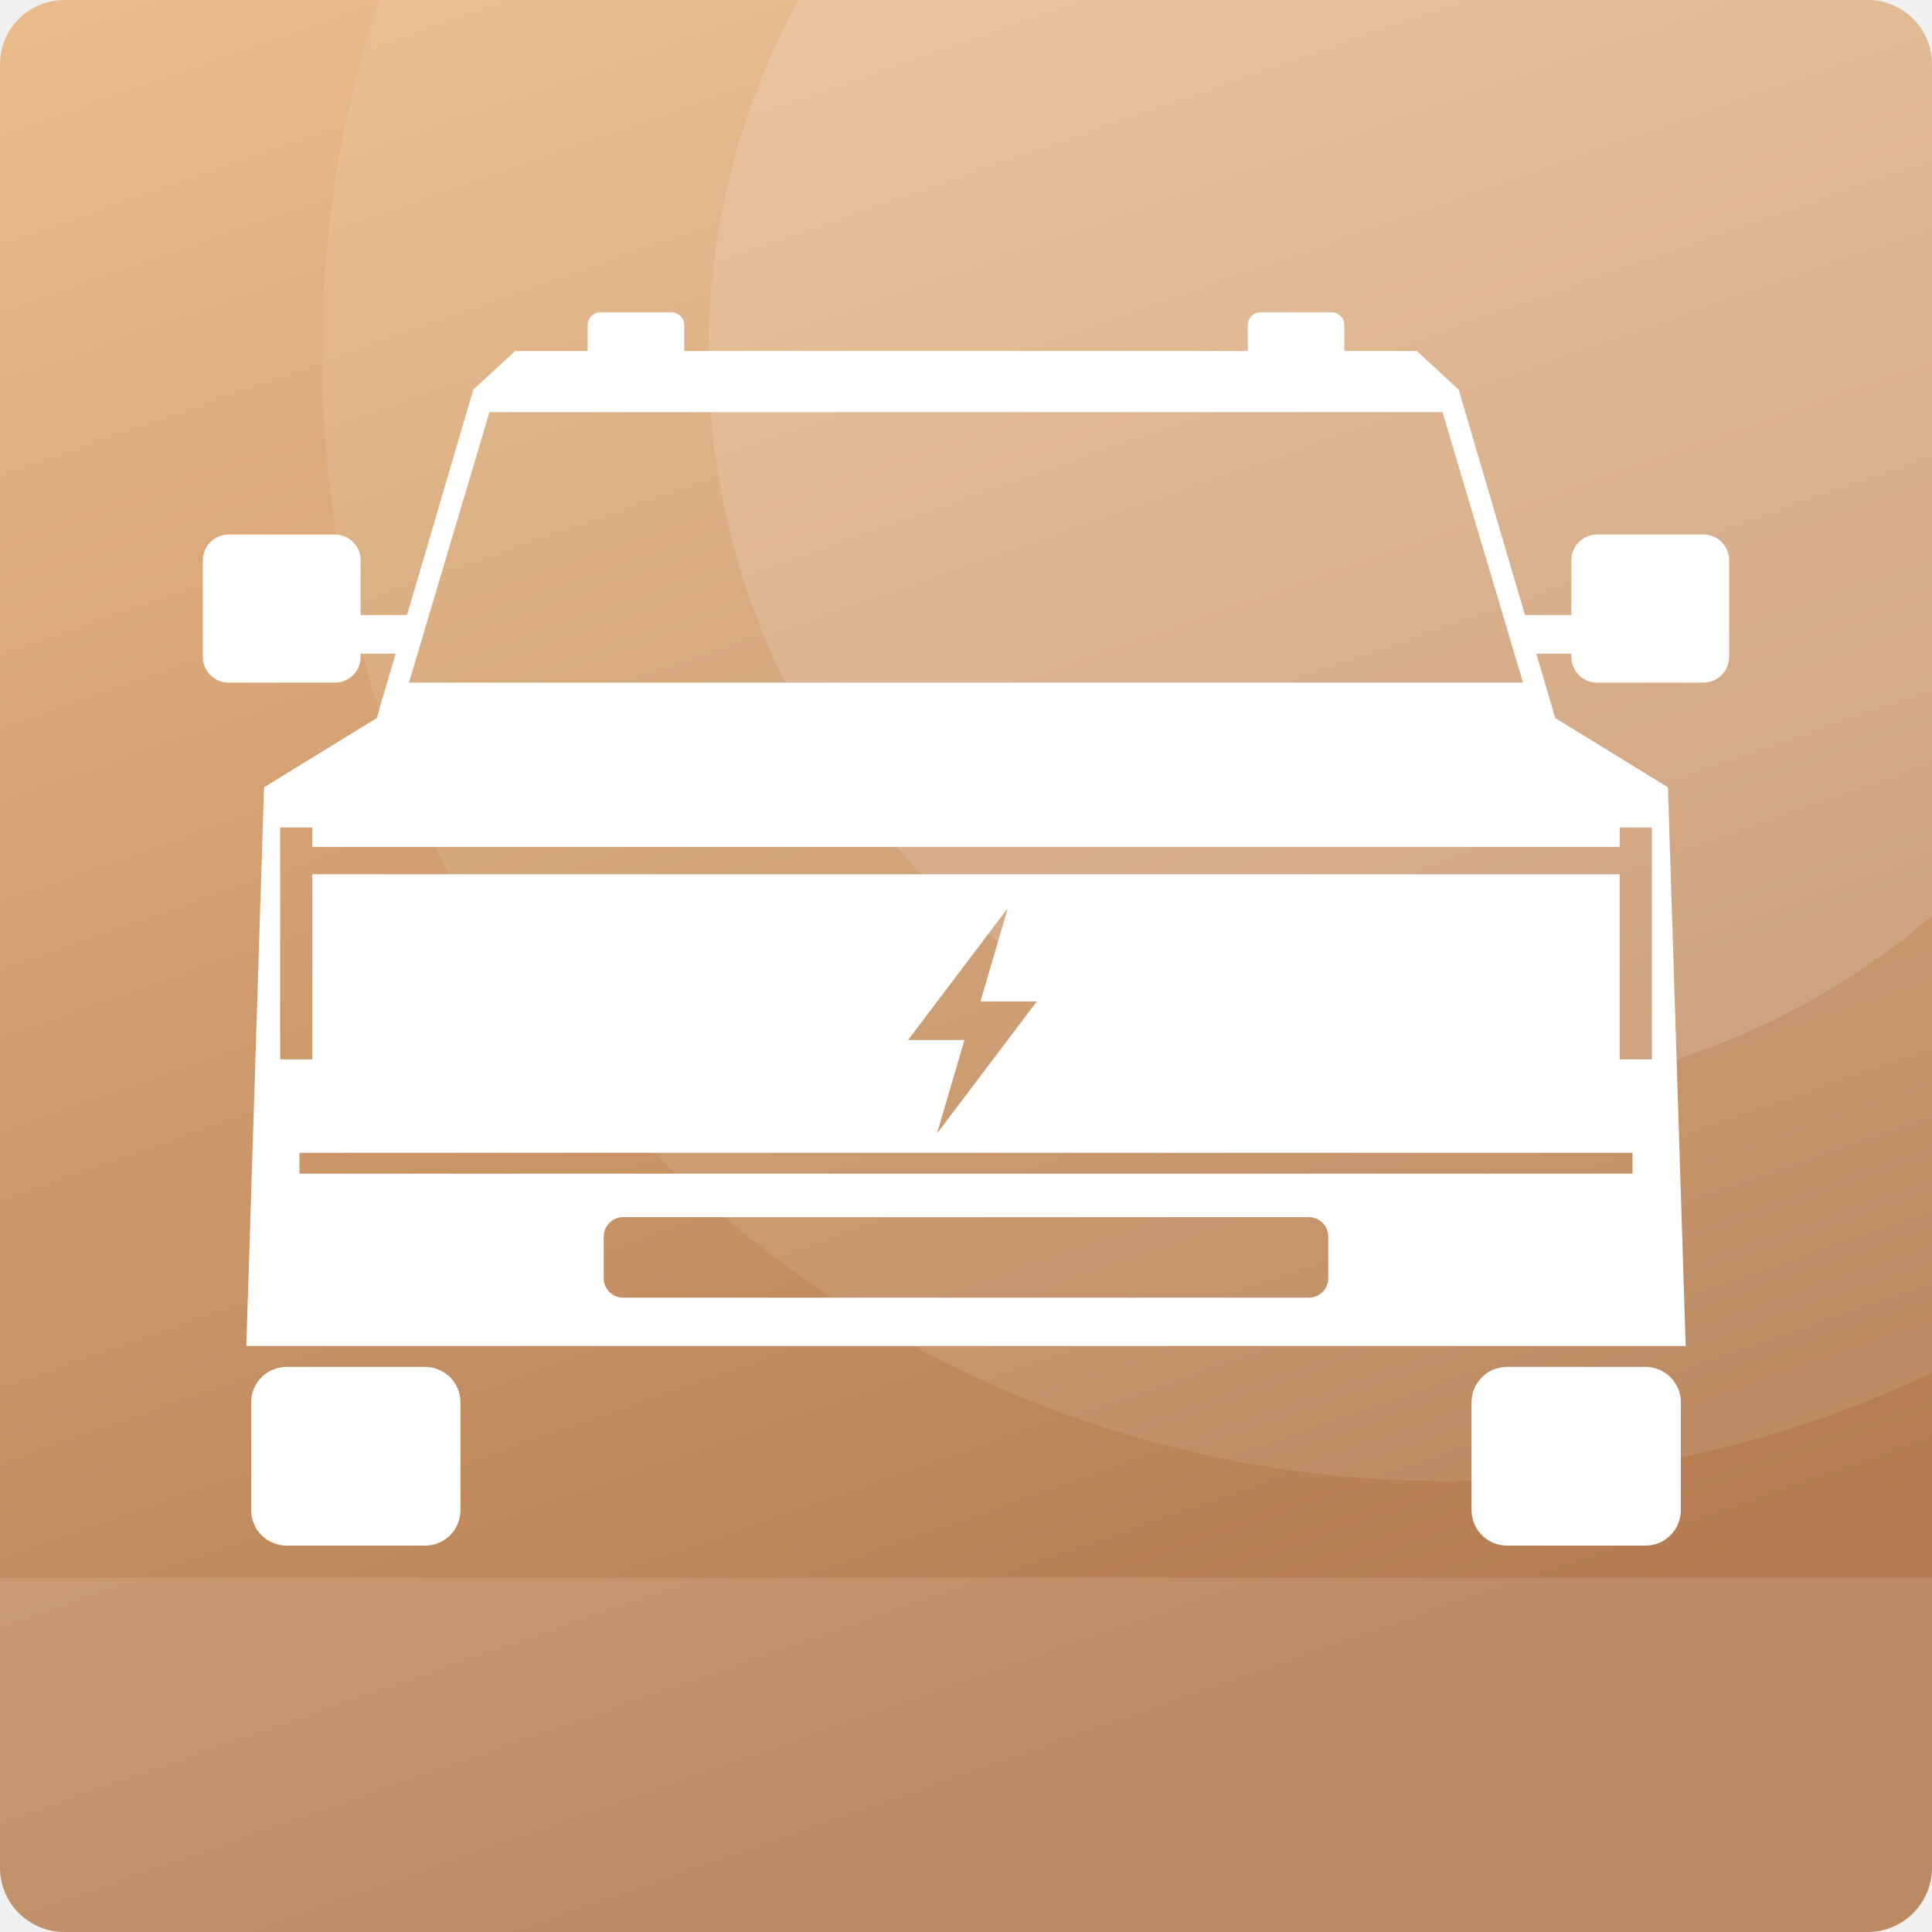
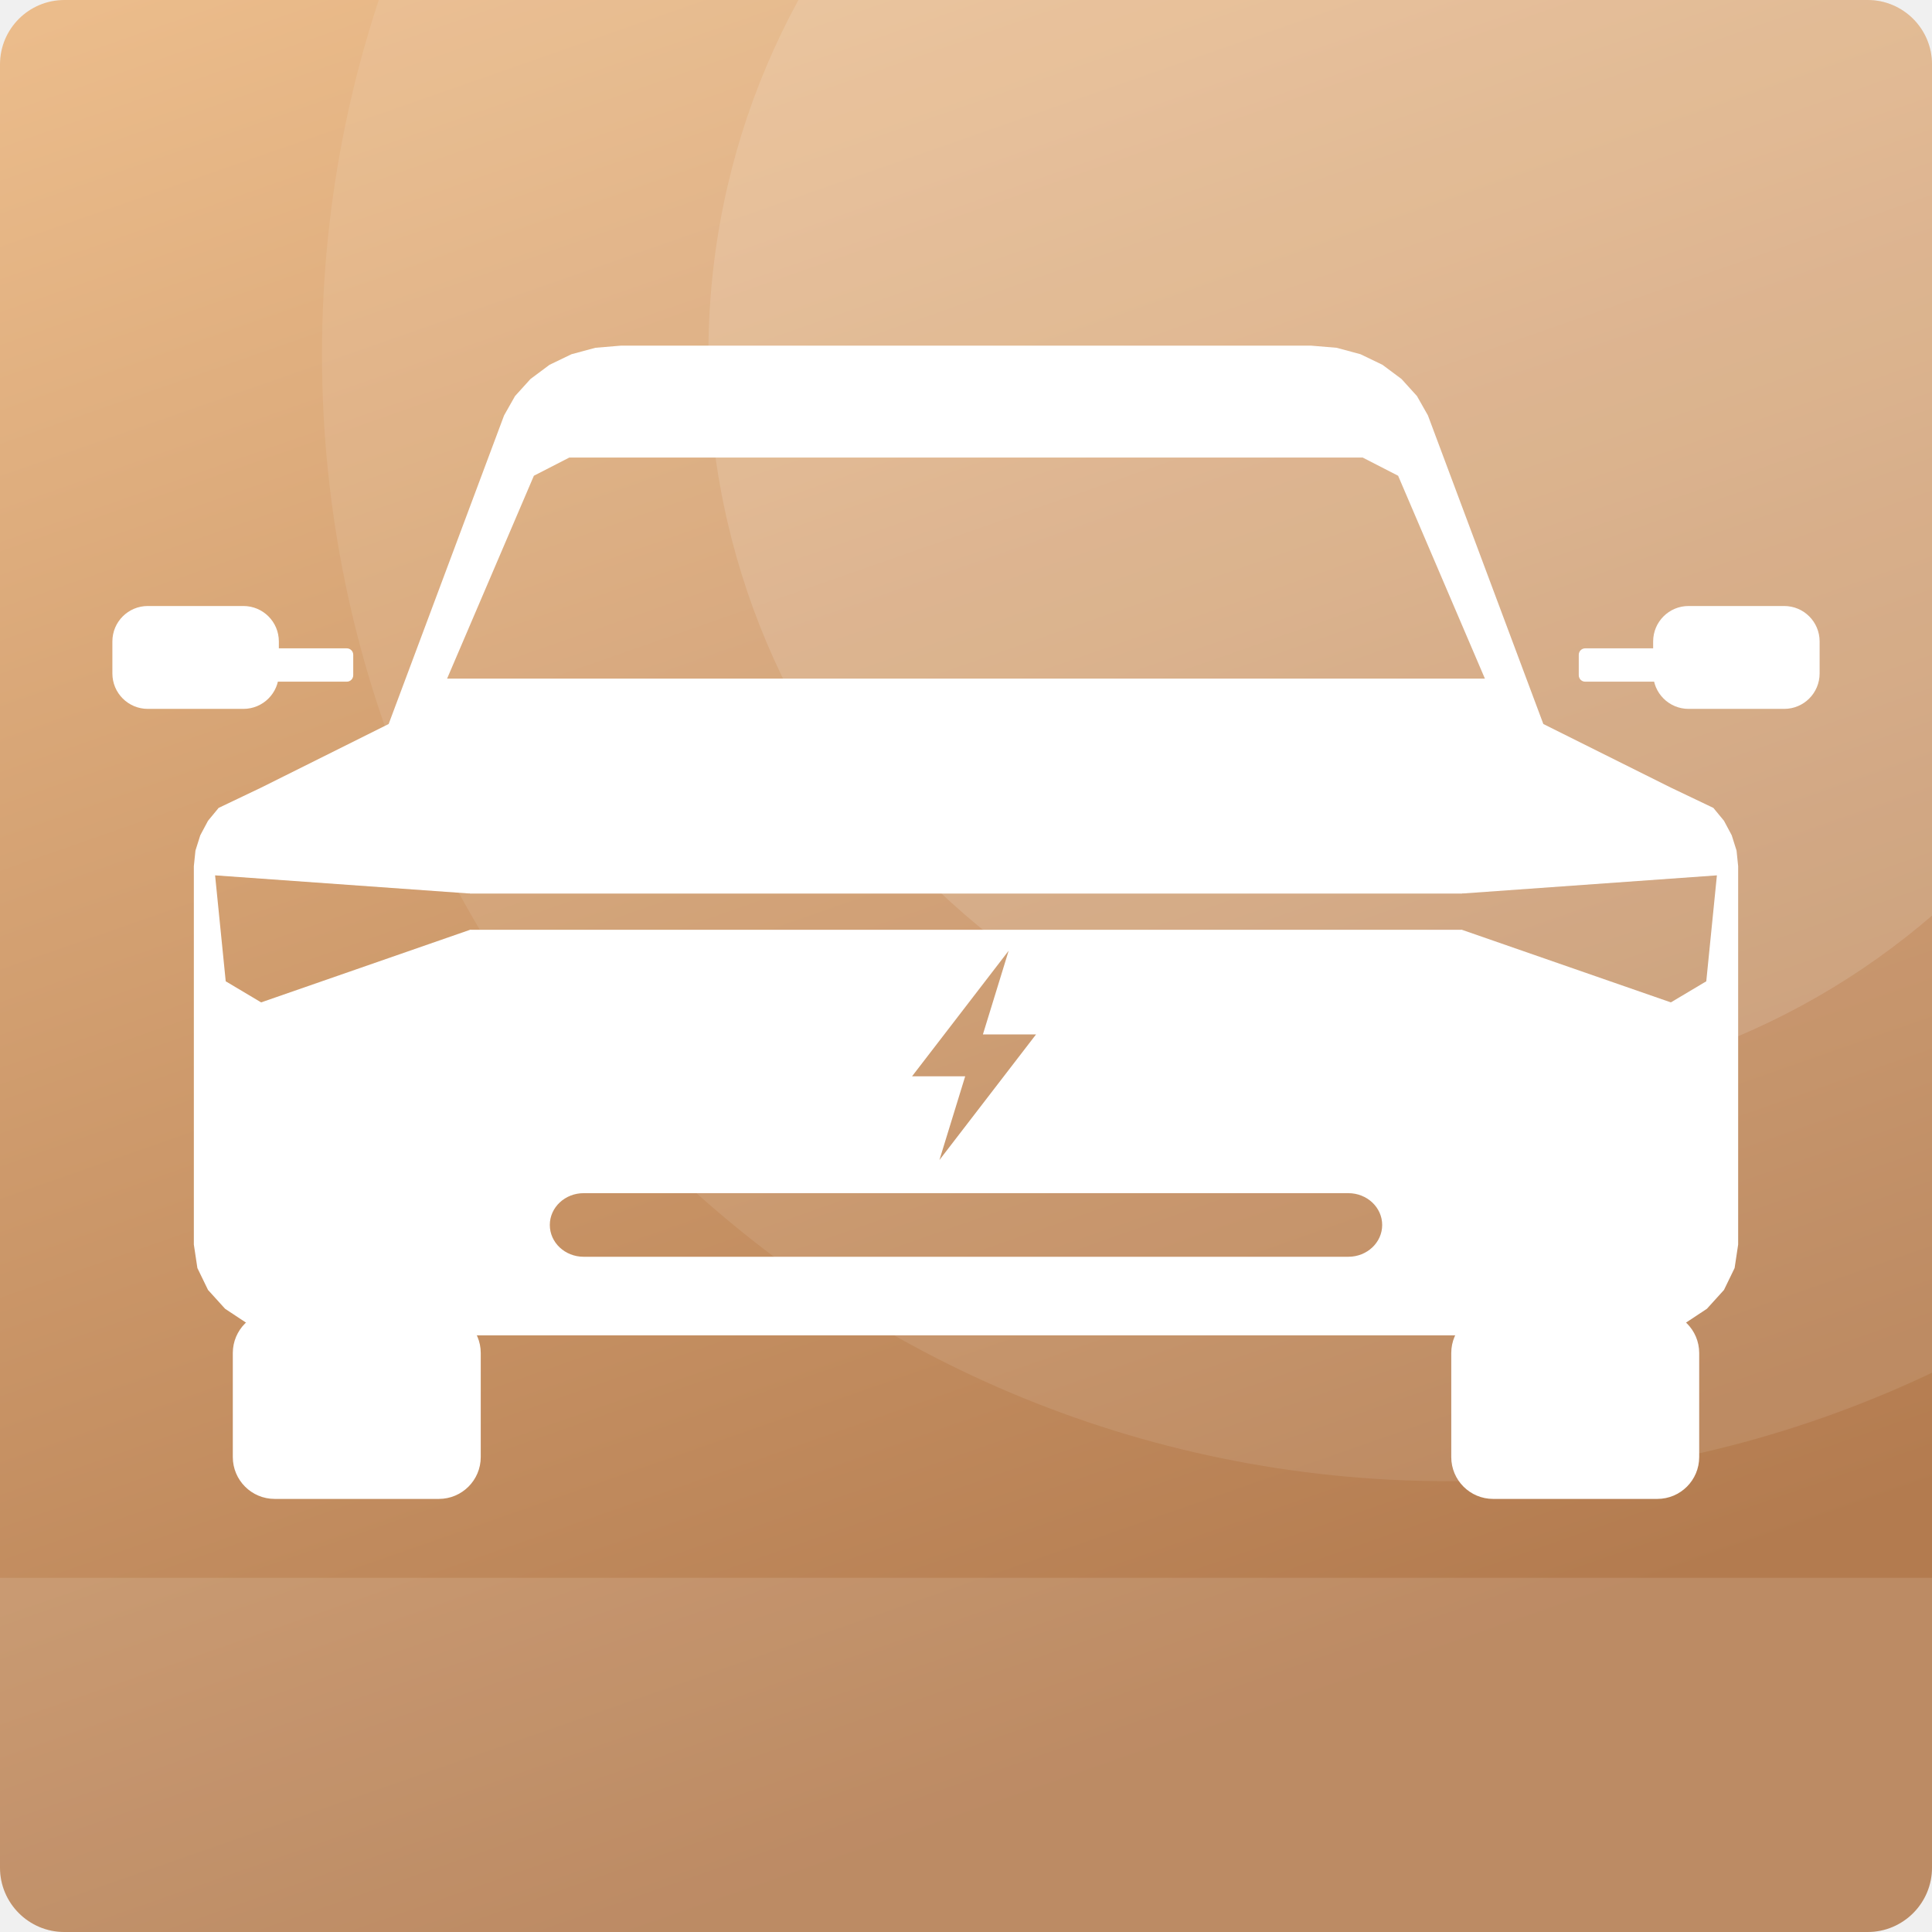
<svg xmlns="http://www.w3.org/2000/svg" viewBox="30 30 120 120">
  <defs>
    <linearGradient id="g" gradientUnits="userSpaceOnUse" x1="30" y1="30" x2="72" y2="150">
      <stop offset="0" stop-color="#ecbd8c" />
      <stop offset="1" stop-color="#b37b4f" />
    </linearGradient>
    <clipPath id="t">
      <rect x="30" y="30" width="120" height="120" rx="4" />
    </clipPath>
    <mask id="m">
      <rect x="30" y="30" width="120" height="120" fill="#fff" />
-       <polygon points="60.4,55.6 119.6,55.6 124.6,72.4 55.4,72.4" fill="#000" />
-       <rect x="49.2" y="82.6" width="81.6" height="1.7" fill="#000" />
-       <rect x="47.4" y="81.4" width="2" height="14.4" fill="#000" />
-       <rect x="130.6" y="81.4" width="2" height="14.4" fill="#000" />
-       <rect x="48.6" y="101.6" width="82.8" height="1.3" fill="#000" />
-       <rect x="67.5" y="105.6" width="45" height="5" rx="1.2" fill="#000" />
-       <polygon points="92.6,86.4 86.4,94.6 89.9,94.6 88.2,100.4 94.4,92.2 90.9,92.2" fill="#000" />
+       <polygon points="65.36,58.42 114.64,58.42 116.84,59.55 122.23,72.15 57.77,72.15 63.16,59.55" fill="#000" />
+       <rect x="58.1" y="85.5" width="63.8" height="2.25" rx="1.2" fill="#000" />
+       <polygon points="43.36,84.37 59.2,85.5 59.2,87.75 46.22,92.26 44.02,90.95" fill="#000" />
+       <polygon points="135.98,90.95 133.78,92.26 120.8,87.75 120.8,85.5 136.64,84.37" fill="#000" />
+       <rect x="64.15" y="104.11" width="51.7" height="3.95" rx="2.1" fill="#000" />
+       <polygon points="92.65,89.05 86.65,96.85 89.95,96.85 88.35,102.05 94.35,94.25 91.05,94.25" fill="#000" />
    </mask>
  </defs>
  <g clip-path="url(#t)">
    <rect x="30" y="30" width="120" height="120" fill="url(#g)" />
    <circle cx="120" cy="52" r="70" fill="#fff" fill-opacity="0.090" />
    <circle cx="120" cy="52" r="46" fill="#fff" fill-opacity="0.135" />
    <rect x="30" y="128" width="120" height="22" fill="#fff" fill-opacity="0.12" />
    <g fill="#ffffff" mask="url(#m)">
-       <polygon points="62,51.8 118,51.8 120.6,54.2 126.6,74.6 133.6,78.9 134.7,113.6 45.3,113.6 46.4,78.9 53.4,74.6 59.4,54.2" />
-       <rect x="66.5" y="49.4" width="6" height="3.2" rx="0.8" />
-       <rect x="107.5" y="49.4" width="6" height="3.2" rx="0.8" />
-       <rect x="42.6" y="63.2" width="9.8" height="9.2" rx="1.6" />
-       <rect x="127.6" y="63.2" width="9.8" height="9.2" rx="1.6" />
-       <rect x="51.5" y="68.2" width="6" height="2.4" rx="0.4" />
-       <rect x="122.5" y="68.2" width="6" height="2.4" rx="0.4" />
-       <rect x="45.6" y="114.9" width="13" height="11.1" rx="2.2" />
-       <rect x="121.4" y="114.9" width="13" height="11.1" rx="2.2" />
+       <polygon points="90,51.47 68.55,51.47 66.99,51.6 65.5,52 64.13,52.66 62.95,53.54 61.99,54.6 61.31,55.8 54.14,74.97 46.22,78.92 43.58,80.18 42.92,80.98 42.44,81.88 42.14,82.83 42.04,83.8 42.04,107.3 42.04,107.3 42.26,108.76 42.92,110.12 43.98,111.29 45.34,112.19 46.93,112.76 48.64,112.94 90,112.94 131.36,112.94 133.06,112.76 134.66,112.19 136.02,111.29 137.08,110.12 137.74,108.76 137.96,107.3 137.96,107.3 137.96,83.8 137.86,82.83 137.56,81.88 137.08,80.98 136.42,80.18 133.78,78.92 125.86,74.97 118.69,55.8 118.01,54.6 117.05,53.54 115.87,52.66 114.5,52 113.01,51.6 111.45,51.47" />
+       <rect x="36.98" y="67.64" width="10.34" height="6.39" rx="2.2" />
+       <rect x="132.68" y="67.64" width="10.34" height="6.39" rx="2.2" />
+       <rect x="45.56" y="70.27" width="6.38" height="2.07" rx="0.4" />
+       <rect x="128.06" y="70.27" width="6.38" height="2.07" rx="0.4" />
+       <rect x="44.46" y="111.44" width="15.4" height="11.66" rx="2.6" />
+       <rect x="120.14" y="111.44" width="15.4" height="11.66" rx="2.6" />
    </g>
  </g>
</svg>
